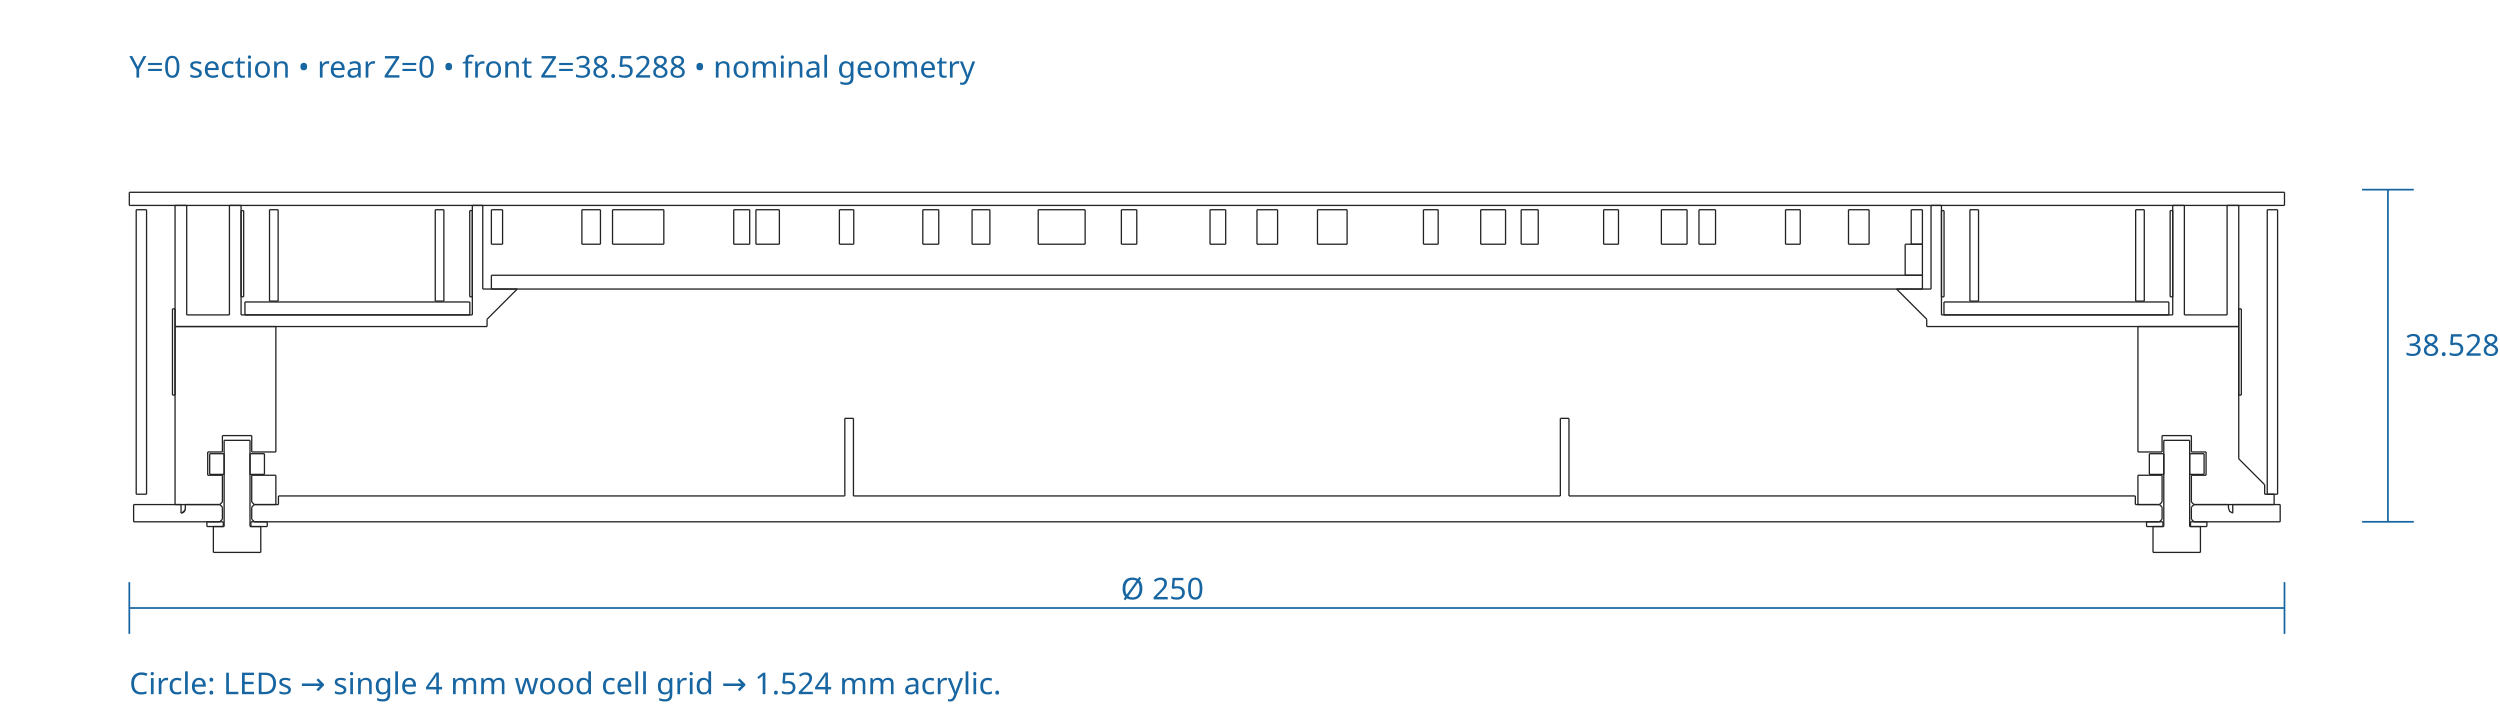
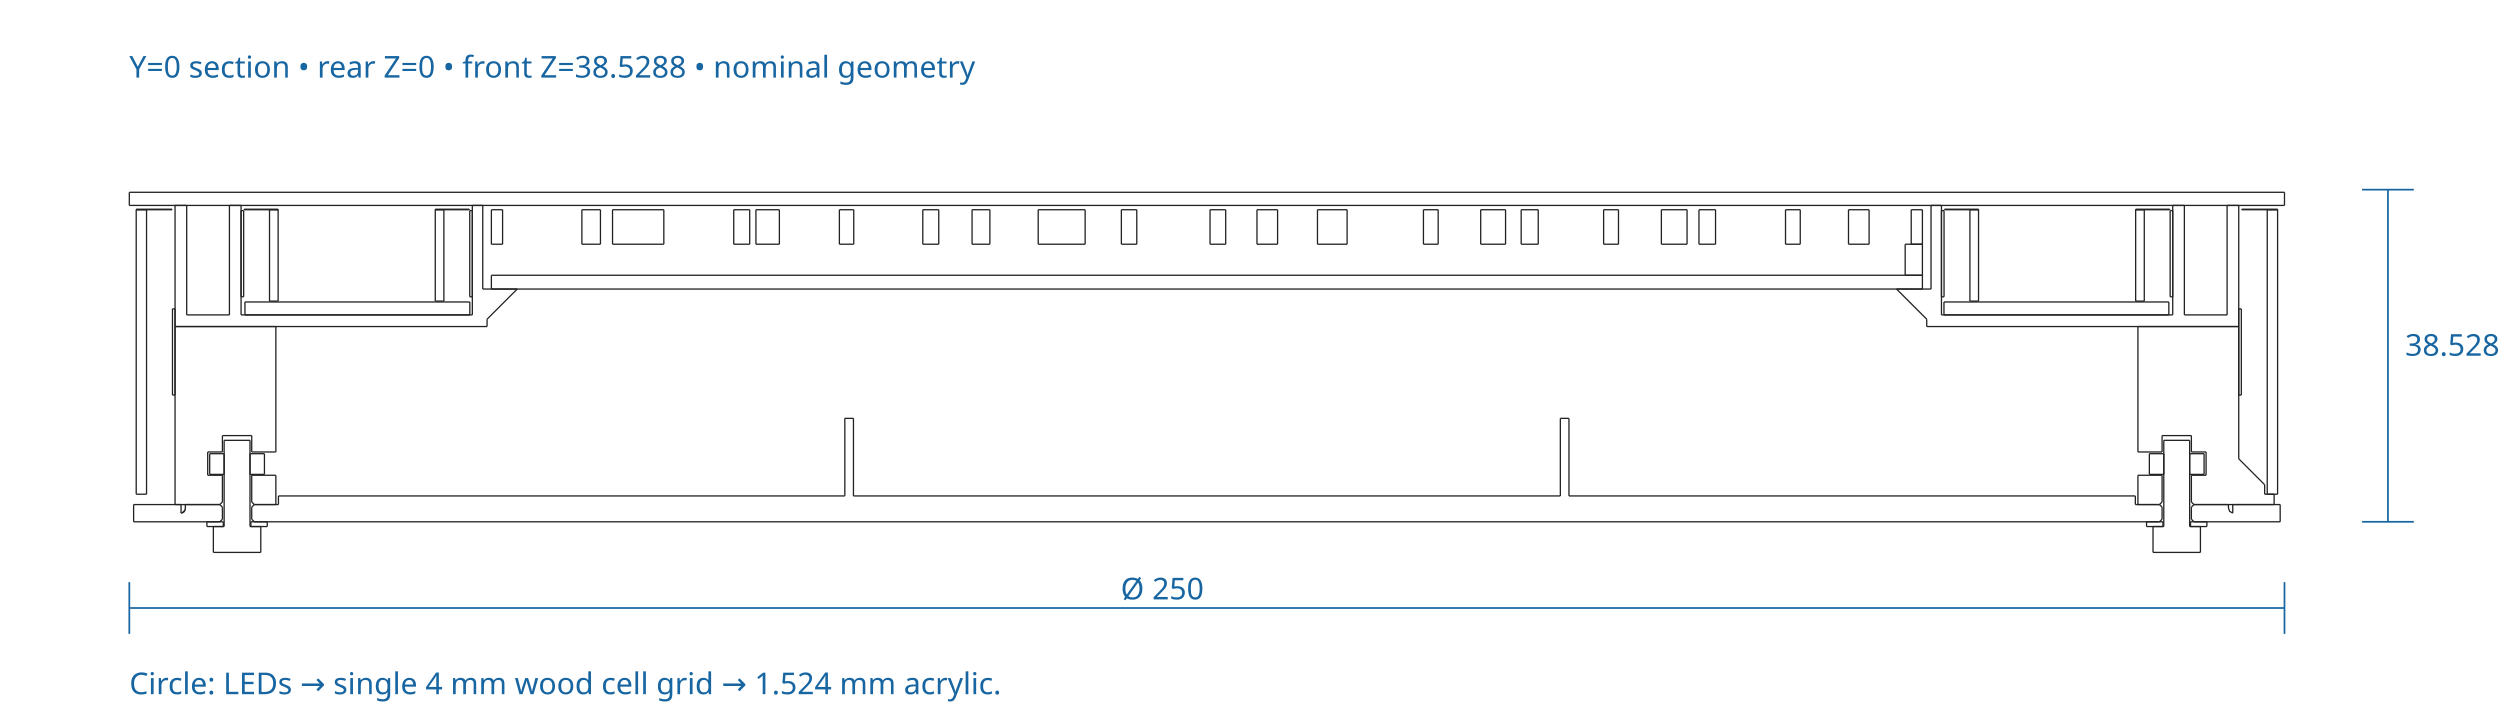
<svg xmlns="http://www.w3.org/2000/svg" width="290.0mm" height="83.529mm" viewBox="-140.0 -60.529 290.0 83.529">
  <g fill="none" stroke="#222" stroke-width="0.15">
    <polyline points="-124.5,-0 -114.5,-0" />
    <polyline points="-124.5,-2 -124.5,-0" />
    <polyline points="-114.2,-0.3 -114.5,-0" />
    <polyline points="-110.5,-0 110.5,-0" />
    <polyline points="-110.5,-0 -110.8,-0.3" />
    <polyline points="110.8,-0.3 110.5,-0" />
    <polyline points="114.5,-0 124.5,-0" />
    <polyline points="114.5,-0 114.2,-0.3" />
    <polyline points="124.5,-2 124.5,-0" />
    <polyline points="-124.5,-2 -119,-2" />
    <polyline points="-114.2,-1.7 -114.2,-0.3" />
    <polyline points="110.8,-1.7 110.8,-0.3" />
    <polyline points="-114.2,-1.7 -114.5,-2" />
    <polyline points="42,-3 107.7,-3" />
    <polyline points="42,-12 42,-3" />
    <polyline points="107.7,-3 107.7,-2" />
    <polyline points="110.8,-1.7 110.5,-2" />
    <polyline points="119,-2 119,-1.008" />
    <polyline points="119,-2 124.5,-2" />
    <polyline points="119,-1.008 118.642,-1.213 118.5,-1.6" />
    <polyline points="-119,-2 -119,-1.008" />
    <polyline points="-118.5,-1.6 -118.5,-1.599 -118.5,-1.598 -118.5,-1.597 -118.5,-1.596 -118.5,-1.595 -118.5,-1.594 -118.5,-1.593 -118.5,-1.592 -118.5,-1.591 -118.5,-1.59 -118.5,-1.589 -118.5,-1.588 -118.5,-1.587 -118.5,-1.586 -118.5,-1.585 -118.5,-1.584 -118.5,-1.583 -118.5,-1.582 -118.5,-1.581 -118.5,-1.58 -118.5,-1.579 -118.5,-1.578 -118.5,-1.577 -118.5,-1.576 -118.501,-1.575 -118.501,-1.574 -118.501,-1.573 -118.501,-1.572 -118.501,-1.571 -118.501,-1.57 -118.501,-1.569 -118.501,-1.568 -118.501,-1.567 -118.501,-1.566 -118.501,-1.565 -118.501,-1.564 -118.501,-1.563 -118.501,-1.562 -118.501,-1.561 -118.501,-1.56 -118.501,-1.559 -118.501,-1.558 -118.502,-1.557 -118.502,-1.556 -118.502,-1.555 -118.502,-1.554 -118.502,-1.553 -118.502,-1.552 -118.502,-1.551 -118.502,-1.55 -118.502,-1.549 -118.502,-1.548 -118.502,-1.547 -118.502,-1.546 -118.503,-1.545 -118.503,-1.544 -118.503,-1.543 -118.503,-1.542 -118.503,-1.541 -118.503,-1.54 -118.503,-1.539 -118.503,-1.538 -118.503,-1.537 -118.503,-1.536 -118.504,-1.535 -118.504,-1.534 -118.504,-1.533 -118.504,-1.532 -118.504,-1.531 -118.504,-1.53 -118.504,-1.529 -118.504,-1.528 -118.504,-1.527 -118.505,-1.526 -118.505,-1.525 -118.505,-1.524 -118.505,-1.523 -118.505,-1.522 -118.505,-1.521 -118.505,-1.52 -118.506,-1.519 -118.506,-1.518 -118.506,-1.517 -118.506,-1.516 -118.506,-1.515 -118.506,-1.514 -118.506,-1.513 -118.507,-1.512 -118.507,-1.511 -118.507,-1.51 -118.507,-1.509 -118.507,-1.508 -118.507,-1.507 -118.507,-1.506 -118.508,-1.505 -118.508,-1.504 -118.508,-1.503 -118.508,-1.502 -118.508,-1.501 -118.508,-1.5 -118.509,-1.499 -118.509,-1.498 -118.509,-1.497 -118.509,-1.496 -118.509,-1.495 -118.509,-1.494 -118.51,-1.493 -118.51,-1.492 -118.51,-1.491 -118.51,-1.49 -118.51,-1.489 -118.511,-1.488 -118.511,-1.487 -118.511,-1.486 -118.511,-1.485 -118.511,-1.484 -118.511,-1.483 -118.512,-1.482 -118.512,-1.481 -118.512,-1.48 -118.512,-1.479 -118.512,-1.478 -118.513,-1.477 -118.513,-1.476 -118.513,-1.475 -118.513,-1.474 -118.514,-1.473 -118.514,-1.472 -118.514,-1.471 -118.514,-1.47 -118.514,-1.469 -118.515,-1.468 -118.515,-1.467 -118.515,-1.466 -118.515,-1.465 -118.516,-1.465 -118.516,-1.464 -118.516,-1.463 -118.516,-1.462 -118.516,-1.461 -118.517,-1.46 -118.517,-1.459 -118.517,-1.458 -118.517,-1.457 -118.518,-1.456 -118.518,-1.455 -118.518,-1.454 -118.518,-1.453 -118.519,-1.452 -118.519,-1.451 -118.519,-1.45 -118.519,-1.449 -118.52,-1.448 -118.52,-1.447 -118.52,-1.446 -118.52,-1.445 -118.521,-1.444 -118.521,-1.443 -118.521,-1.442 -118.521,-1.441 -118.522,-1.44 -118.522,-1.439 -118.522,-1.438 -118.522,-1.437 -118.523,-1.436 -118.523,-1.435 -118.523,-1.434 -118.524,-1.433 -118.524,-1.432 -118.524,-1.431 -118.524,-1.43 -118.525,-1.43 -118.525,-1.429 -118.525,-1.428 -118.526,-1.427 -118.526,-1.426 -118.526,-1.425 -118.526,-1.424 -118.527,-1.423 -118.527,-1.422 -118.527,-1.421 -118.528,-1.42 -118.528,-1.419 -118.528,-1.418 -118.529,-1.417 -118.529,-1.416 -118.529,-1.415 -118.529,-1.414 -118.53,-1.413 -118.53,-1.412 -118.53,-1.411 -118.531,-1.41 -118.531,-1.409 -118.531,-1.408 -118.532,-1.407 -118.532,-1.407 -118.532,-1.406 -118.533,-1.405 -118.533,-1.404 -118.533,-1.403 -118.534,-1.402 -118.534,-1.401 -118.534,-1.4 -118.535,-1.399 -118.535,-1.398 -118.535,-1.397 -118.536,-1.396 -118.536,-1.395 -118.536,-1.394 -118.537,-1.393 -118.537,-1.392 -118.537,-1.391 -118.538,-1.39 -118.538,-1.389 -118.538,-1.389 -118.539,-1.388 -118.539,-1.387 -118.54,-1.386 -118.54,-1.385 -118.54,-1.384 -118.541,-1.383 -118.541,-1.382 -118.541,-1.381 -118.542,-1.38 -118.542,-1.379 -118.542,-1.378 -118.543,-1.377 -118.543,-1.376 -118.544,-1.375 -118.544,-1.375 -118.544,-1.374 -118.545,-1.373 -118.545,-1.372 -118.546,-1.371 -118.546,-1.37 -118.546,-1.369 -118.547,-1.368 -118.547,-1.367 -118.547,-1.366 -118.548,-1.365 -118.548,-1.364 -118.549,-1.363 -118.549,-1.362 -118.549,-1.362 -118.55,-1.361 -118.55,-1.36 -118.551,-1.359 -118.551,-1.358 -118.551,-1.357 -118.552,-1.356 -118.552,-1.355 -118.553,-1.354 -118.553,-1.353 -118.553,-1.352 -118.554,-1.351 -118.554,-1.351 -118.555,-1.35 -118.555,-1.349 -118.556,-1.348 -118.556,-1.347 -118.556,-1.346 -118.557,-1.345 -118.557,-1.344 -118.558,-1.343 -118.558,-1.342 -118.559,-1.341 -118.559,-1.341 -118.559,-1.34 -118.56,-1.339 -118.56,-1.338 -118.561,-1.337 -118.561,-1.336 -118.562,-1.335 -118.562,-1.334 -118.563,-1.333 -118.563,-1.332 -118.563,-1.331 -118.564,-1.331 -118.564,-1.33 -118.565,-1.329 -118.565,-1.328 -118.566,-1.327 -118.566,-1.326 -118.567,-1.325 -118.567,-1.324 -118.568,-1.323 -118.568,-1.323 -118.568,-1.322 -118.569,-1.321 -118.569,-1.32 -118.57,-1.319 -118.57,-1.318 -118.571,-1.317 -118.571,-1.316 -118.572,-1.315 -118.572,-1.315 -118.573,-1.314 -118.573,-1.313 -118.574,-1.312 -118.574,-1.311 -118.575,-1.31 -118.575,-1.309 -118.576,-1.308 -118.576,-1.307 -118.577,-1.307 -118.577,-1.306 -118.578,-1.305 -118.578,-1.304 -118.579,-1.303 -118.579,-1.302 -118.58,-1.301 -118.58,-1.3 -118.581,-1.3 -118.581,-1.299 -118.582,-1.298 -118.582,-1.297 -118.583,-1.296 -118.583,-1.295 -118.584,-1.294 -118.584,-1.294 -118.585,-1.293 -118.585,-1.292 -118.586,-1.291 -118.586,-1.29 -118.587,-1.289 -118.587,-1.288 -118.588,-1.288 -118.588,-1.287 -118.589,-1.286 -118.589,-1.285 -118.59,-1.284 -118.59,-1.283 -118.591,-1.282 -118.591,-1.282 -118.592,-1.281 -118.593,-1.28 -118.593,-1.279 -118.594,-1.278 -118.594,-1.277 -118.595,-1.276 -118.595,-1.276 -118.596,-1.275 -118.596,-1.274 -118.597,-1.273 -118.597,-1.272 -118.598,-1.271 -118.599,-1.271 -118.599,-1.27 -118.6,-1.269 -118.6,-1.268 -118.601,-1.267 -118.601,-1.266 -118.602,-1.266 -118.602,-1.265 -118.603,-1.264 -118.604,-1.263 -118.604,-1.262 -118.605,-1.261 -118.605,-1.261 -118.606,-1.26 -118.606,-1.259 -118.607,-1.258 -118.608,-1.257 -118.608,-1.256 -118.609,-1.256 -118.609,-1.255 -118.61,-1.254 -118.61,-1.253 -118.611,-1.252 -118.612,-1.251 -118.612,-1.251 -118.613,-1.25 -118.613,-1.249 -118.614,-1.248 -118.615,-1.247 -118.615,-1.247 -118.616,-1.246 -118.616,-1.245 -118.617,-1.244 -118.618,-1.243 -118.618,-1.243 -118.619,-1.242 -118.619,-1.241 -118.62,-1.24 -118.621,-1.239 -118.621,-1.238 -118.622,-1.238 -118.622,-1.237 -118.623,-1.236 -118.624,-1.235 -118.624,-1.234 -118.625,-1.234 -118.625,-1.233 -118.626,-1.232 -118.627,-1.231 -118.627,-1.231 -118.628,-1.23 -118.629,-1.229 -118.629,-1.228 -118.63,-1.227 -118.63,-1.227 -118.631,-1.226 -118.632,-1.225 -118.632,-1.224 -118.633,-1.223 -118.634,-1.223 -118.634,-1.222 -118.635,-1.221 -118.635,-1.22 -118.636,-1.22 -118.637,-1.219 -118.637,-1.218 -118.638,-1.217 -118.639,-1.216 -118.639,-1.216 -118.64,-1.215 -118.641,-1.214 -118.641,-1.213 -118.642,-1.213 -118.642,-1.212 -118.643,-1.211 -118.644,-1.21 -118.644,-1.21 -118.645,-1.209 -118.646,-1.208 -118.646,-1.207 -118.647,-1.206 -118.648,-1.206 -118.648,-1.205 -118.649,-1.204 -118.65,-1.203 -118.65,-1.203 -118.651,-1.202 -118.652,-1.201 -118.652,-1.2 -118.653,-1.2 -118.654,-1.199 -118.654,-1.198 -118.655,-1.197 -118.656,-1.197 -118.656,-1.196 -118.657,-1.195 -118.658,-1.194 -118.658,-1.194 -118.659,-1.193 -118.66,-1.192 -118.661,-1.192 -118.661,-1.191 -118.662,-1.19 -118.663,-1.189 -118.663,-1.189 -118.664,-1.188 -118.665,-1.187 -118.665,-1.186 -118.666,-1.186 -118.667,-1.185 -118.667,-1.184 -118.668,-1.183 -118.669,-1.183 -118.67,-1.182 -118.67,-1.181 -118.671,-1.181 -118.672,-1.18 -118.672,-1.179 -118.673,-1.178 -118.674,-1.178 -118.674,-1.177 -118.675,-1.176 -118.676,-1.176 -118.677,-1.175 -118.677,-1.174 -118.678,-1.173 -118.679,-1.173 -118.679,-1.172 -118.68,-1.171 -118.681,-1.171 -118.682,-1.17 -118.682,-1.169 -118.683,-1.169 -118.684,-1.168 -118.684,-1.167 -118.685,-1.166 -118.686,-1.166 -118.687,-1.165 -118.687,-1.164 -118.688,-1.164 -118.689,-1.163 -118.69,-1.162 -118.69,-1.162 -118.691,-1.161 -118.692,-1.16 -118.693,-1.16 -118.693,-1.159 -118.694,-1.158 -118.695,-1.158 -118.695,-1.157 -118.696,-1.156 -118.697,-1.155 -118.698,-1.155 -118.698,-1.154 -118.699,-1.153 -118.7,-1.153 -118.701,-1.152 -118.701,-1.151 -118.702,-1.151 -118.703,-1.15 -118.704,-1.149 -118.704,-1.149 -118.705,-1.148 -118.706,-1.147 -118.707,-1.147 -118.708,-1.146 -118.708,-1.146 -118.709,-1.145 -118.71,-1.144 -118.711,-1.144 -118.711,-1.143 -118.712,-1.142 -118.713,-1.142 -118.714,-1.141 -118.714,-1.14 -118.715,-1.14 -118.716,-1.139 -118.717,-1.138 -118.718,-1.138 -118.718,-1.137 -118.719,-1.136 -118.72,-1.136 -118.721,-1.135 -118.721,-1.135 -118.722,-1.134 -118.723,-1.133 -118.724,-1.133 -118.725,-1.132 -118.725,-1.131 -118.726,-1.131 -118.727,-1.13 -118.728,-1.13 -118.728,-1.129 -118.729,-1.128 -118.73,-1.128 -118.731,-1.127 -118.732,-1.126 -118.732,-1.126 -118.733,-1.125 -118.734,-1.125 -118.735,-1.124 -118.736,-1.123 -118.736,-1.123 -118.737,-1.122 -118.738,-1.122 -118.739,-1.121 -118.74,-1.12 -118.74,-1.12 -118.741,-1.119 -118.742,-1.118 -118.743,-1.118 -118.744,-1.117 -118.744,-1.117 -118.745,-1.116 -118.746,-1.116 -118.747,-1.115 -118.748,-1.114 -118.749,-1.114 -118.749,-1.113 -118.75,-1.113 -118.751,-1.112 -118.752,-1.111 -118.753,-1.111 -118.753,-1.11 -118.754,-1.11 -118.755,-1.109 -118.756,-1.108 -118.757,-1.108 -118.758,-1.107 -118.758,-1.107 -118.759,-1.106 -118.76,-1.106 -118.761,-1.105 -118.762,-1.104 -118.763,-1.104 -118.763,-1.103 -118.764,-1.103 -118.765,-1.102 -118.766,-1.102 -118.767,-1.101 -118.767,-1.101 -118.768,-1.1 -118.769,-1.099 -118.77,-1.099 -118.771,-1.098 -118.772,-1.098 -118.773,-1.097 -118.773,-1.097 -118.774,-1.096 -118.775,-1.096 -118.776,-1.095 -118.777,-1.095 -118.778,-1.094 -118.778,-1.093 -118.779,-1.093 -118.78,-1.092 -118.781,-1.092 -118.782,-1.091 -118.783,-1.091 -118.784,-1.09 -118.784,-1.09 -118.785,-1.089 -118.786,-1.089 -118.787,-1.088 -118.788,-1.088 -118.789,-1.087 -118.79,-1.087 -118.79,-1.086 -118.791,-1.086 -118.792,-1.085 -118.793,-1.084 -118.794,-1.084 -118.795,-1.083 -118.796,-1.083 -118.796,-1.082 -118.797,-1.082 -118.798,-1.081 -118.799,-1.081 -118.8,-1.08 -118.801,-1.08 -118.802,-1.079 -118.803,-1.079 -118.803,-1.078 -118.804,-1.078 -118.805,-1.077 -118.806,-1.077 -118.807,-1.076 -118.808,-1.076 -118.809,-1.075 -118.81,-1.075 -118.81,-1.074 -118.811,-1.074 -118.812,-1.074 -118.813,-1.073 -118.814,-1.073 -118.815,-1.072 -118.816,-1.072 -118.817,-1.071 -118.818,-1.071 -118.818,-1.07 -118.819,-1.07 -118.82,-1.069 -118.821,-1.069 -118.822,-1.068 -118.823,-1.068 -118.824,-1.067 -118.825,-1.067 -118.826,-1.066 -118.826,-1.066 -118.827,-1.066 -118.828,-1.065 -118.829,-1.065 -118.83,-1.064 -118.831,-1.064 -118.832,-1.063 -118.833,-1.063 -118.834,-1.062 -118.835,-1.062 -118.835,-1.061 -118.836,-1.061 -118.837,-1.061 -118.838,-1.06 -118.839,-1.06 -118.84,-1.059 -118.841,-1.059 -118.842,-1.058 -118.843,-1.058 -118.844,-1.058 -118.844,-1.057 -118.845,-1.057 -118.846,-1.056 -118.847,-1.056 -118.848,-1.055 -118.849,-1.055 -118.85,-1.055 -118.851,-1.054 -118.852,-1.054 -118.853,-1.053 -118.854,-1.053 -118.855,-1.053 -118.855,-1.052 -118.856,-1.052 -118.857,-1.051 -118.858,-1.051 -118.859,-1.05 -118.86,-1.05 -118.861,-1.05 -118.862,-1.049 -118.863,-1.049 -118.864,-1.048 -118.865,-1.048 -118.866,-1.048 -118.867,-1.047 -118.867,-1.047 -118.868,-1.047 -118.869,-1.046 -118.87,-1.046 -118.871,-1.045 -118.872,-1.045 -118.873,-1.045 -118.874,-1.044 -118.875,-1.044 -118.876,-1.043 -118.877,-1.043 -118.878,-1.043 -118.879,-1.042 -118.88,-1.042 -118.88,-1.042 -118.881,-1.041 -118.882,-1.041 -118.883,-1.04 -118.884,-1.04 -118.885,-1.04 -118.886,-1.039 -118.887,-1.039 -118.888,-1.039 -118.889,-1.038 -118.89,-1.038 -118.891,-1.038 -118.892,-1.037 -118.893,-1.037 -118.894,-1.037 -118.895,-1.036 -118.896,-1.036 -118.896,-1.036 -118.897,-1.035 -118.898,-1.035 -118.899,-1.035 -118.9,-1.034 -118.901,-1.034 -118.902,-1.034 -118.903,-1.033 -118.904,-1.033 -118.905,-1.033 -118.906,-1.032 -118.907,-1.032 -118.908,-1.032 -118.909,-1.031 -118.91,-1.031 -118.911,-1.031 -118.912,-1.03 -118.913,-1.03 -118.914,-1.03 -118.915,-1.029 -118.915,-1.029 -118.916,-1.029 -118.917,-1.028 -118.918,-1.028 -118.919,-1.028 -118.92,-1.028 -118.921,-1.027 -118.922,-1.027 -118.923,-1.027 -118.924,-1.026 -118.925,-1.026 -118.926,-1.026 -118.927,-1.025 -118.928,-1.025 -118.929,-1.025 -118.93,-1.025 -118.931,-1.024 -118.932,-1.024 -118.933,-1.024 -118.934,-1.023 -118.935,-1.023 -118.936,-1.023 -118.937,-1.023 -118.938,-1.022 -118.939,-1.022 -118.94,-1.022 -118.941,-1.022 -118.942,-1.021 -118.942,-1.021 -118.943,-1.021 -118.944,-1.021 -118.945,-1.02 -118.946,-1.02 -118.947,-1.02 -118.948,-1.019 -118.949,-1.019 -118.95,-1.019 -118.951,-1.019 -118.952,-1.018 -118.953,-1.018 -118.954,-1.018 -118.955,-1.018 -118.956,-1.018 -118.957,-1.017 -118.958,-1.017 -118.959,-1.017 -118.96,-1.017 -118.961,-1.016 -118.962,-1.016 -118.963,-1.016 -118.964,-1.016 -118.965,-1.015 -118.966,-1.015 -118.967,-1.015 -118.968,-1.015 -118.969,-1.015 -118.97,-1.014 -118.971,-1.014 -118.972,-1.014 -118.973,-1.014 -118.974,-1.013 -118.975,-1.013 -118.976,-1.013 -118.977,-1.013 -118.978,-1.013 -118.979,-1.012 -118.98,-1.012 -118.981,-1.012 -118.982,-1.012 -118.983,-1.012 -118.984,-1.011 -118.985,-1.011 -118.986,-1.011 -118.987,-1.011 -118.988,-1.011 -118.989,-1.01 -118.989,-1.01 -118.99,-1.01 -118.991,-1.01 -118.992,-1.01 -118.993,-1.01 -118.994,-1.009 -118.995,-1.009 -118.996,-1.009 -118.997,-1.009 -118.998,-1.009 -118.999,-1.008 -119,-1.008" />
    <polyline points="-118.5,-2 -114.5,-2" />
    <polyline points="-118.5,-2 -118.5,-1.6" />
    <polyline points="-107.7,-3 -42,-3" />
    <polyline points="-107.7,-2 -107.7,-3" />
    <polyline points="-42,-12 -42,-3" />
    <polyline points="107.7,-2 110.5,-2" />
    <polyline points="41,-12 42,-12" />
    <polyline points="-42,-12 -41,-12" />
    <polyline points="-41,-12 -41,-3" />
    <polyline points="41,-12 41,-3" />
    <polyline points="-41,-3 41,-3" />
    <polyline points="118.5,-2 118.5,-1.6" />
    <polyline points="114.5,-2 118.5,-2" />
    <polyline points="-110.5,-2 -107.7,-2" />
    <polyline points="-110.8,-1.7 -110.5,-2" />
    <polyline points="114.2,-1.7 114.5,-2" />
    <polyline points="-110.8,-0.3 -110.8,-1.7" />
    <polyline points="114.2,-0.3 114.2,-1.7" />
    <polyline points="-111.586,-24 -85.5,-24" />
    <polyline points="-111.586,-25.5 -111.586,-24" />
    <polyline points="-85.5,-25.5 -85.5,-24" />
    <polyline points="85.5,-24 111.586,-24" />
    <polyline points="85.5,-25.5 85.5,-24" />
    <polyline points="111.586,-25.5 111.586,-24" />
    <polyline points="-111.586,-25.5 -85.5,-25.5" />
    <polyline points="85.5,-25.5 111.586,-25.5" />
    <polyline points="-124.2,-36.2 -124.2,-3.2" />
    <polyline points="-124.2,-36.2 -123,-36.2" />
    <polyline points="-124.2,-3.2 -123,-3.2" />
    <polyline points="-123,-36.2 -123,-3.2" />
    <polyline points="123,-3.2 124.2,-3.2" />
    <polyline points="123,-3.2 123,-36.2" />
    <polyline points="124.2,-3.2 124.2,-36.2" />
    <polyline points="123,-36.2 124.2,-36.2" />
    <polyline points="-89.51,-36.2 -89.51,-25.6" />
    <polyline points="-89.51,-36.2 -88.51,-36.2" />
    <polyline points="-89.51,-25.6 -88.51,-25.6" />
    <polyline points="-88.51,-36.2 -88.51,-25.6" />
    <polyline points="88.51,-25.6 89.51,-25.6" />
    <polyline points="88.51,-25.6 88.51,-36.2" />
    <polyline points="89.51,-25.6 89.51,-36.2" />
    <polyline points="88.51,-36.2 89.51,-36.2" />
    <polyline points="-108.736,-36.2 -108.736,-25.6" />
    <polyline points="-108.736,-36.2 -107.736,-36.2" />
    <polyline points="-108.736,-25.6 -107.736,-25.6" />
    <polyline points="-107.736,-36.2 -107.736,-25.6" />
    <polyline points="107.736,-25.6 108.736,-25.6" />
    <polyline points="107.736,-25.6 107.736,-36.2" />
    <polyline points="108.736,-25.6 108.736,-36.2" />
    <polyline points="107.736,-36.2 108.736,-36.2" />
+     <polyline points="-89.51,-36.26 -89.51,-36.2" />
+     <polyline points="-89.51,-36.26 -85.56,-36.26" />
+     <polyline points="-89.51,-36.2 -85.56,-36.2" />
+     <polyline points="-85.56,-36.26 -85.56,-36.2" />
+     <polyline points="85.56,-36.2 89.51,-36.2" />
+     <polyline points="85.56,-36.2 85.56,-36.26" />
+     <polyline points="89.51,-36.2 89.51,-36.26" />
+     <polyline points="85.56,-36.26 89.51,-36.26" />
+     <polyline points="-111.686,-36.26 -111.686,-36.2" />
+     <polyline points="-111.686,-36.26 -107.736,-36.26" />
+     <polyline points="-111.686,-36.2 -107.736,-36.2" />
+     <polyline points="-107.736,-36.26 -107.736,-36.2" />
+     <polyline points="107.736,-36.2 111.686,-36.2" />
+     <polyline points="107.736,-36.2 107.736,-36.26" />
+     <polyline points="111.686,-36.2 111.686,-36.26" />
+     <polyline points="107.736,-36.26 111.686,-36.26" />
+     <polyline points="-124.2,-36.26 -124.2,-36.2" />
+     <polyline points="-124.2,-36.26 -120.044,-36.26" />
+     <polyline points="-124.2,-36.2 -120.044,-36.2" />
+     <polyline points="-120.044,-36.26 -120.044,-36.2" />
+     <polyline points="120.044,-36.2 124.2,-36.2" />
+     <polyline points="120.044,-36.26 120.044,-36.2" />
+     <polyline points="124.2,-36.2 124.2,-36.26" />
+     <polyline points="120.044,-36.26 124.2,-36.26" />
    <polyline points="-83,-36.2 -83,-32.2" />
    <polyline points="-83,-36.2 -81.7,-36.2" />
    <polyline points="-83,-32.2 -81.7,-32.2" />
    <polyline points="-81.7,-32.2 -81.7,-36.2" />
    <polyline points="-72.501,-32.2 -70.348,-32.2" />
    <polyline points="-72.501,-32.2 -72.501,-36.2" />
    <polyline points="-70.348,-36.2 -70.348,-32.2" />
    <polyline points="-68.947,-32.2 -62.996,-32.2" />
    <polyline points="-68.947,-32.2 -68.947,-36.2" />
    <polyline points="-62.996,-36.2 -62.996,-32.2" />
    <polyline points="-54.887,-32.2 -53.035,-32.2" />
    <polyline points="-54.887,-32.2 -54.887,-36.2" />
    <polyline points="-53.035,-36.2 -53.035,-32.2" />
    <polyline points="-52.312,-32.2 -49.592,-32.2" />
    <polyline points="-52.312,-32.2 -52.312,-36.2" />
    <polyline points="-49.592,-36.2 -49.592,-32.2" />
    <polyline points="-42.632,-32.2 -40.965,-32.2" />
    <polyline points="-42.632,-32.2 -42.632,-36.2" />
    <polyline points="-40.965,-36.2 -40.965,-32.2" />
    <polyline points="-32.956,-32.2 -31.104,-32.2" />
    <polyline points="-32.956,-32.2 -32.956,-36.2" />
    <polyline points="-31.104,-36.2 -31.104,-32.2" />
    <polyline points="-27.24,-32.2 -25.173,-32.2" />
    <polyline points="-27.24,-32.2 -27.24,-36.2" />
    <polyline points="-25.173,-36.2 -25.173,-32.2" />
    <polyline points="-19.568,-32.2 -14.124,-32.2" />
    <polyline points="-19.568,-32.2 -19.568,-36.2" />
    <polyline points="-14.124,-36.2 -14.124,-32.2" />
    <polyline points="-9.922,-32.2 -8.133,-32.2" />
    <polyline points="-9.922,-32.2 -9.922,-36.2" />
    <polyline points="-8.133,-36.2 -8.133,-32.2" />
    <polyline points="0.363,-32.2 2.18,-32.2" />
    <polyline points="0.363,-32.2 0.363,-36.2" />
    <polyline points="2.18,-36.2 2.18,-32.2" />
    <polyline points="5.809,-32.2 8.2,-32.2" />
    <polyline points="5.809,-32.2 5.809,-36.2" />
    <polyline points="8.2,-36.2 8.2,-32.2" />
    <polyline points="12.827,-32.2 16.264,-32.2" />
    <polyline points="12.827,-32.2 12.827,-36.2" />
    <polyline points="16.264,-36.2 16.264,-32.2" />
    <polyline points="25.119,-32.2 26.828,-32.2" />
    <polyline points="25.119,-32.2 25.119,-36.2" />
    <polyline points="26.828,-36.2 26.828,-32.2" />
    <polyline points="31.761,-32.2 34.645,-32.2" />
    <polyline points="31.761,-32.2 31.761,-36.2" />
    <polyline points="34.645,-36.2 34.645,-32.2" />
    <polyline points="36.456,-32.2 38.435,-32.2" />
    <polyline points="36.456,-32.2 36.456,-36.2" />
    <polyline points="38.435,-36.2 38.435,-32.2" />
    <polyline points="46.02,-32.2 47.744,-32.2" />
    <polyline points="46.02,-32.2 46.02,-36.2" />
    <polyline points="47.744,-36.2 47.744,-32.2" />
    <polyline points="52.719,-32.2 55.699,-32.2" />
    <polyline points="52.719,-32.2 52.719,-36.2" />
    <polyline points="55.699,-36.2 55.699,-32.2" />
    <polyline points="57.08,-32.2 59.003,-32.2" />
    <polyline points="57.08,-32.2 57.08,-36.2" />
    <polyline points="59.003,-36.2 59.003,-32.2" />
    <polyline points="67.12,-32.2 68.829,-32.2" />
    <polyline points="67.12,-32.2 67.12,-36.2" />
    <polyline points="68.829,-36.2 68.829,-32.2" />
    <polyline points="74.425,-32.2 76.816,-32.2" />
    <polyline points="74.425,-32.2 74.425,-36.2" />
    <polyline points="76.816,-36.2 76.816,-32.2" />
    <polyline points="81.7,-32.2 83,-32.2" />
    <polyline points="81.7,-32.2 81.7,-36.2" />
    <polyline points="83,-32.2 83,-36.2" />
    <polyline points="-72.501,-36.2 -70.348,-36.2" />
    <polyline points="-68.947,-36.2 -62.996,-36.2" />
    <polyline points="-54.887,-36.2 -53.035,-36.2" />
    <polyline points="-52.312,-36.2 -49.592,-36.2" />
    <polyline points="-42.632,-36.2 -40.965,-36.2" />
    <polyline points="-32.956,-36.2 -31.104,-36.2" />
    <polyline points="-27.24,-36.2 -25.173,-36.2" />
    <polyline points="-19.568,-36.2 -14.124,-36.2" />
    <polyline points="-9.922,-36.2 -8.133,-36.2" />
    <polyline points="0.363,-36.2 2.18,-36.2" />
    <polyline points="5.809,-36.2 8.2,-36.2" />
    <polyline points="12.827,-36.2 16.264,-36.2" />
    <polyline points="25.119,-36.2 26.828,-36.2" />
    <polyline points="31.761,-36.2 34.645,-36.2" />
    <polyline points="36.456,-36.2 38.435,-36.2" />
    <polyline points="46.02,-36.2 47.744,-36.2" />
    <polyline points="52.719,-36.2 55.699,-36.2" />
    <polyline points="57.08,-36.2 59.003,-36.2" />
    <polyline points="67.12,-36.2 68.829,-36.2" />
    <polyline points="74.425,-36.2 76.816,-36.2" />
    <polyline points="81.7,-36.2 83,-36.2" />
    <polyline points="81,-32.2 81,-28.6" />
    <polyline points="81,-32.2 83,-32.2" />
    <polyline points="81,-28.6 83,-28.6" />
    <polyline points="83,-32.2 83,-28.6" />
    <polyline points="-125,-38.224 -125,-36.7" />
    <polyline points="-125,-38.224 125,-38.224" />
    <polyline points="-125,-36.7 125,-36.7" />
    <polyline points="125,-36.7 125,-38.224" />
    <polyline points="-119.694,-36.7 -119.694,-22.65" />
    <polyline points="-119.694,-36.7 -118.344,-36.7" />
    <polyline points="-83.5,-22.65 -119.694,-22.65" />
    <polyline points="-113.386,-36.7 -113.386,-24" />
    <polyline points="-113.386,-36.7 -112.036,-36.7" />
    <polyline points="-118.344,-24 -113.386,-24" />
    <polyline points="-112.036,-36.7 -112.036,-24" />
    <polyline points="-112.036,-24 -85.21,-24" />
    <polyline points="-85.21,-36.7 -85.21,-24" />
    <polyline points="85.21,-24 112.036,-24" />
    <polyline points="85.21,-24 85.21,-36.7" />
    <polyline points="112.036,-24 112.036,-36.7" />
    <polyline points="83.5,-23.5 83.5,-22.65" />
    <polyline points="83.5,-23.5 80,-27" />
    <polyline points="119.694,-22.65 83.5,-22.65" />
    <polyline points="-83.5,-23.5 -83.5,-22.65" />
    <polyline points="-80,-27 -83.5,-23.5" />
    <polyline points="-84,-27 -80,-27" />
    <polyline points="-84,-36.7 -84,-27" />
    <polyline points="80,-27 84,-27" />
    <polyline points="84,-27 84,-36.7" />
    <polyline points="-85.21,-36.7 -84,-36.7" />
    <polyline points="-118.344,-36.7 -118.344,-24" />
    <polyline points="112.036,-36.7 113.386,-36.7" />
    <polyline points="113.386,-24 113.386,-36.7" />
    <polyline points="118.344,-36.7 119.694,-36.7" />
    <polyline points="118.344,-36.7 118.344,-24" />
    <polyline points="119.694,-36.7 119.694,-22.65" />
    <polyline points="113.386,-24 118.344,-24" />
    <polyline points="84,-36.7 85.21,-36.7" />
    <polyline points="123.8,-2 114.5,-2" />
    <polyline points="123.8,-2 123.8,-3.2" />
    <polyline points="114.5,-2 114.2,-2.3" />
    <polyline points="110.5,-2 108,-2" />
    <polyline points="110.8,-2.3 110.5,-2" />
    <polyline points="108,-5.4 108,-2" />
    <polyline points="-108,-2 -110.5,-2" />
    <polyline points="-108,-5.4 -108,-2" />
    <polyline points="-110.5,-2 -110.8,-2.3" />
    <polyline points="-114.5,-2 -119.694,-2" />
    <polyline points="-114.2,-2.3 -114.5,-2" />
    <polyline points="-119.694,-22.65 -119.694,-2" />
    <polyline points="-108,-22.65 -108,-8.1" />
    <polyline points="-119.694,-22.65 -108,-22.65" />
    <polyline points="-108,-8.1 -110.8,-8.1" />
    <polyline points="-110.8,-5.4 -108,-5.4" />
    <polyline points="108,-22.65 108,-8.1" />
    <polyline points="108,-22.65 119.694,-22.65" />
    <polyline points="110.8,-8.1 108,-8.1" />
    <polyline points="108,-5.4 110.8,-5.4" />
    <polyline points="122.7,-3.2 123.8,-3.2" />
    <polyline points="110.8,-5.4 110.8,-2.3" />
    <polyline points="-114.2,-5.4 -114.2,-2.3" />
    <polyline points="-110.8,-8.1 -110.8,-10" />
    <polyline points="-114.2,-8.1 -115.906,-8.1" />
    <polyline points="-114.2,-10 -114.2,-8.1" />
    <polyline points="-115.906,-5.4 -115.906,-8.1" />
    <polyline points="-115.906,-5.4 -114.2,-5.4" />
    <polyline points="-110.8,-2.3 -110.8,-5.4" />
    <polyline points="115.906,-8.1 114.2,-8.1" />
    <polyline points="115.906,-5.4 115.906,-8.1" />
    <polyline points="114.2,-8.1 114.2,-10" />
    <polyline points="110.8,-10 110.8,-8.1" />
    <polyline points="114.2,-5.4 115.906,-5.4" />
    <polyline points="114.2,-2.3 114.2,-5.4" />
    <polyline points="122.7,-4.3 119.694,-7.306" />
    <polyline points="122.7,-4.3 122.7,-3.2" />
    <polyline points="119.694,-22.65 119.694,-7.306" />
    <polyline points="-114.2,-10 -110.8,-10" />
    <polyline points="110.8,-10 114.2,-10" />
    <polyline points="-83,-28.6 -83,-27" />
    <polyline points="-83,-28.6 83,-28.6" />
    <polyline points="-83,-27 83,-27" />
    <polyline points="83,-27 83,-28.6" />
    <polyline points="-85.51,-26.1 -85.21,-26.1" />
    <polyline points="-85.51,-36.1 -85.51,-26.1" />
    <polyline points="-85.21,-36.1 -85.21,-26.1" />
    <polyline points="85.21,-26.1 85.51,-26.1" />
    <polyline points="85.21,-36.1 85.21,-26.1" />
    <polyline points="85.51,-36.1 85.51,-26.1" />
    <polyline points="-85.51,-36.1 -85.21,-36.1" />
    <polyline points="85.21,-36.1 85.51,-36.1" />
    <polyline points="-112.036,-26.1 -111.736,-26.1" />
    <polyline points="-112.036,-36.1 -112.036,-26.1" />
    <polyline points="-111.736,-36.1 -111.736,-26.1" />
    <polyline points="111.736,-26.1 112.036,-26.1" />
    <polyline points="111.736,-36.1 111.736,-26.1" />
    <polyline points="112.036,-36.1 112.036,-26.1" />
    <polyline points="-112.036,-36.1 -111.736,-36.1" />
    <polyline points="111.736,-36.1 112.036,-36.1" />
    <polyline points="-119.994,-14.7 -119.694,-14.7" />
    <polyline points="-119.994,-24.7 -119.994,-14.7" />
    <polyline points="-119.694,-24.7 -119.694,-14.7" />
    <polyline points="119.694,-14.7 119.994,-14.7" />
    <polyline points="119.694,-24.7 119.694,-14.7" />
    <polyline points="119.994,-24.7 119.994,-14.7" />
    <polyline points="-119.994,-24.7 -119.694,-24.7" />
    <polyline points="119.694,-24.7 119.994,-24.7" />
    <polyline points="111,0.55 111,-9.45" />
    <polyline points="111,0.55 109.75,0.55" />
    <polyline points="111,-9.45 114,-9.45" />
    <polyline points="114,0.55 114,-9.45" />
    <polyline points="115.25,0.55 114,0.55" />
    <polyline points="115.25,0.55 115.25,3.55" />
    <polyline points="109.75,0.55 109.75,3.55" />
    <polyline points="115.25,3.55 109.75,3.55" />
    <polyline points="109,0.55 109,-0" />
    <polyline points="109,0.55 110.9,0.55" />
    <polyline points="109,-0 110.9,-0" />
    <polyline points="110.9,0.55 110.9,-0" />
    <polyline points="114.1,-0 116,-0" />
    <polyline points="114.1,0.55 114.1,-0" />
    <polyline points="116,0.55 116,-0" />
    <polyline points="114.1,0.55 116,0.55" />
    <polyline points="109.325,-5.5 111,-5.5" />
    <polyline points="109.325,-5.5 109.325,-7.9" />
    <polyline points="111,-5.5 111,-7.9" />
    <polyline points="114,-5.5 115.675,-5.5" />
    <polyline points="114,-5.5 114,-7.9" />
    <polyline points="115.675,-5.5 115.675,-7.9" />
    <polyline points="109.325,-7.9 111,-7.9" />
    <polyline points="114,-7.9 115.675,-7.9" />
    <polyline points="-114,0.55 -114,-9.45" />
    <polyline points="-114,0.55 -115.25,0.55" />
    <polyline points="-114,-9.45 -111,-9.45" />
    <polyline points="-111,0.55 -111,-9.45" />
    <polyline points="-109.75,0.55 -111,0.55" />
    <polyline points="-109.75,0.55 -109.75,3.55" />
    <polyline points="-115.25,0.55 -115.25,3.55" />
    <polyline points="-109.75,3.55 -115.25,3.55" />
    <polyline points="-116,0.55 -116,-0" />
    <polyline points="-116,0.55 -114.1,0.55" />
    <polyline points="-116,-0 -114.1,-0" />
    <polyline points="-114.1,0.55 -114.1,-0" />
    <polyline points="-110.9,-0 -109,-0" />
    <polyline points="-110.9,0.55 -110.9,-0" />
    <polyline points="-109,0.55 -109,-0" />
    <polyline points="-110.9,0.55 -109,0.55" />
    <polyline points="-115.675,-5.5 -114,-5.5" />
    <polyline points="-115.675,-5.5 -115.675,-7.9" />
    <polyline points="-114,-5.5 -114,-7.9" />
    <polyline points="-111,-5.5 -109.325,-5.5" />
    <polyline points="-111,-5.5 -111,-7.9" />
    <polyline points="-109.325,-5.5 -109.325,-7.9" />
    <polyline points="-115.675,-7.9 -114,-7.9" />
    <polyline points="-111,-7.9 -109.325,-7.9" />
  </g>
  <g fill="none" stroke="#1765a1" stroke-width="0.2">
    <path d="M -125.0,10 H 125.0 M -125.0,7 V 13 M 125.0,7 V 13 M 137.0,0 V -38.529 M 134.0,0 H 140.0 M 134.0,-38.529 H 140.0" />
  </g>
  <g font-family="sans-serif" font-size="3.5" fill="#1765a1">
    <text x="-10" y="9">Ø 250</text>
    <text x="139.0" y="-19.264">38.5288</text>
    <text x="-125.0" y="-51.529">Y=0 section • rear Z=0 • front Z=38.5288 • nominal geometry</text>
    <text x="-125.0" y="20">Circle: LEDs → single 4 mm wood cell grid → 1.524 mm acrylic.</text>
  </g>
</svg>
